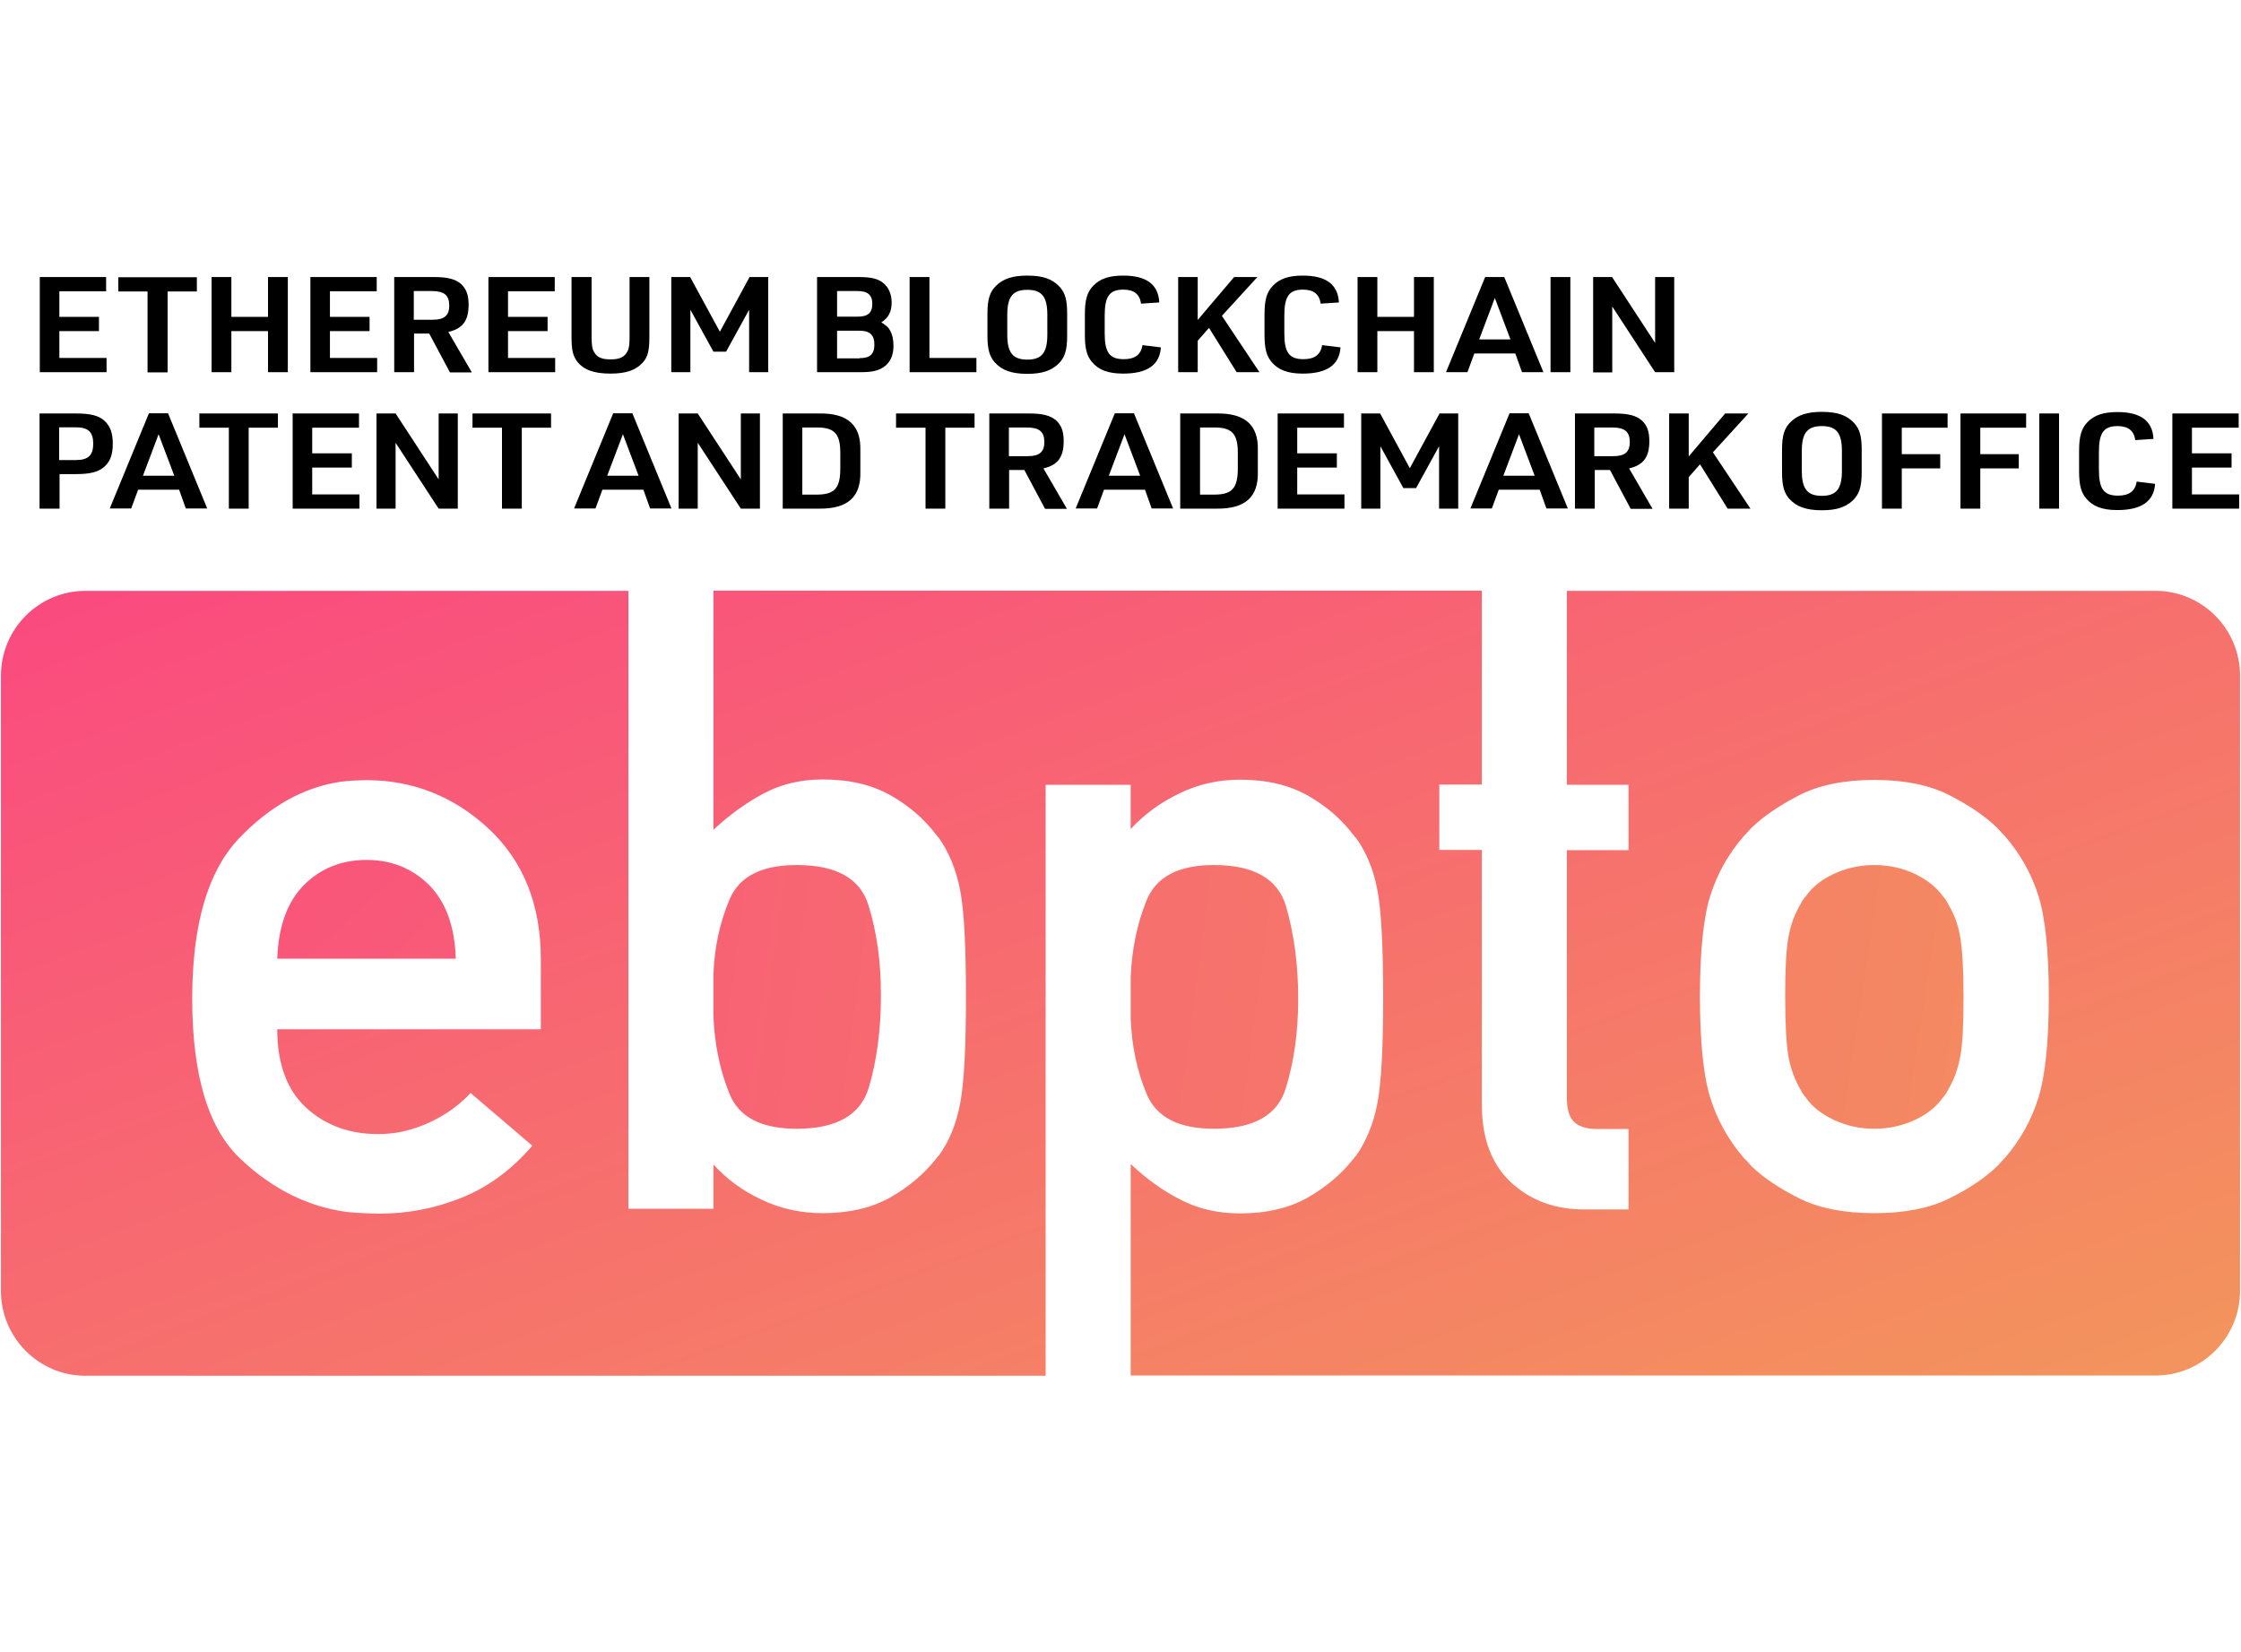
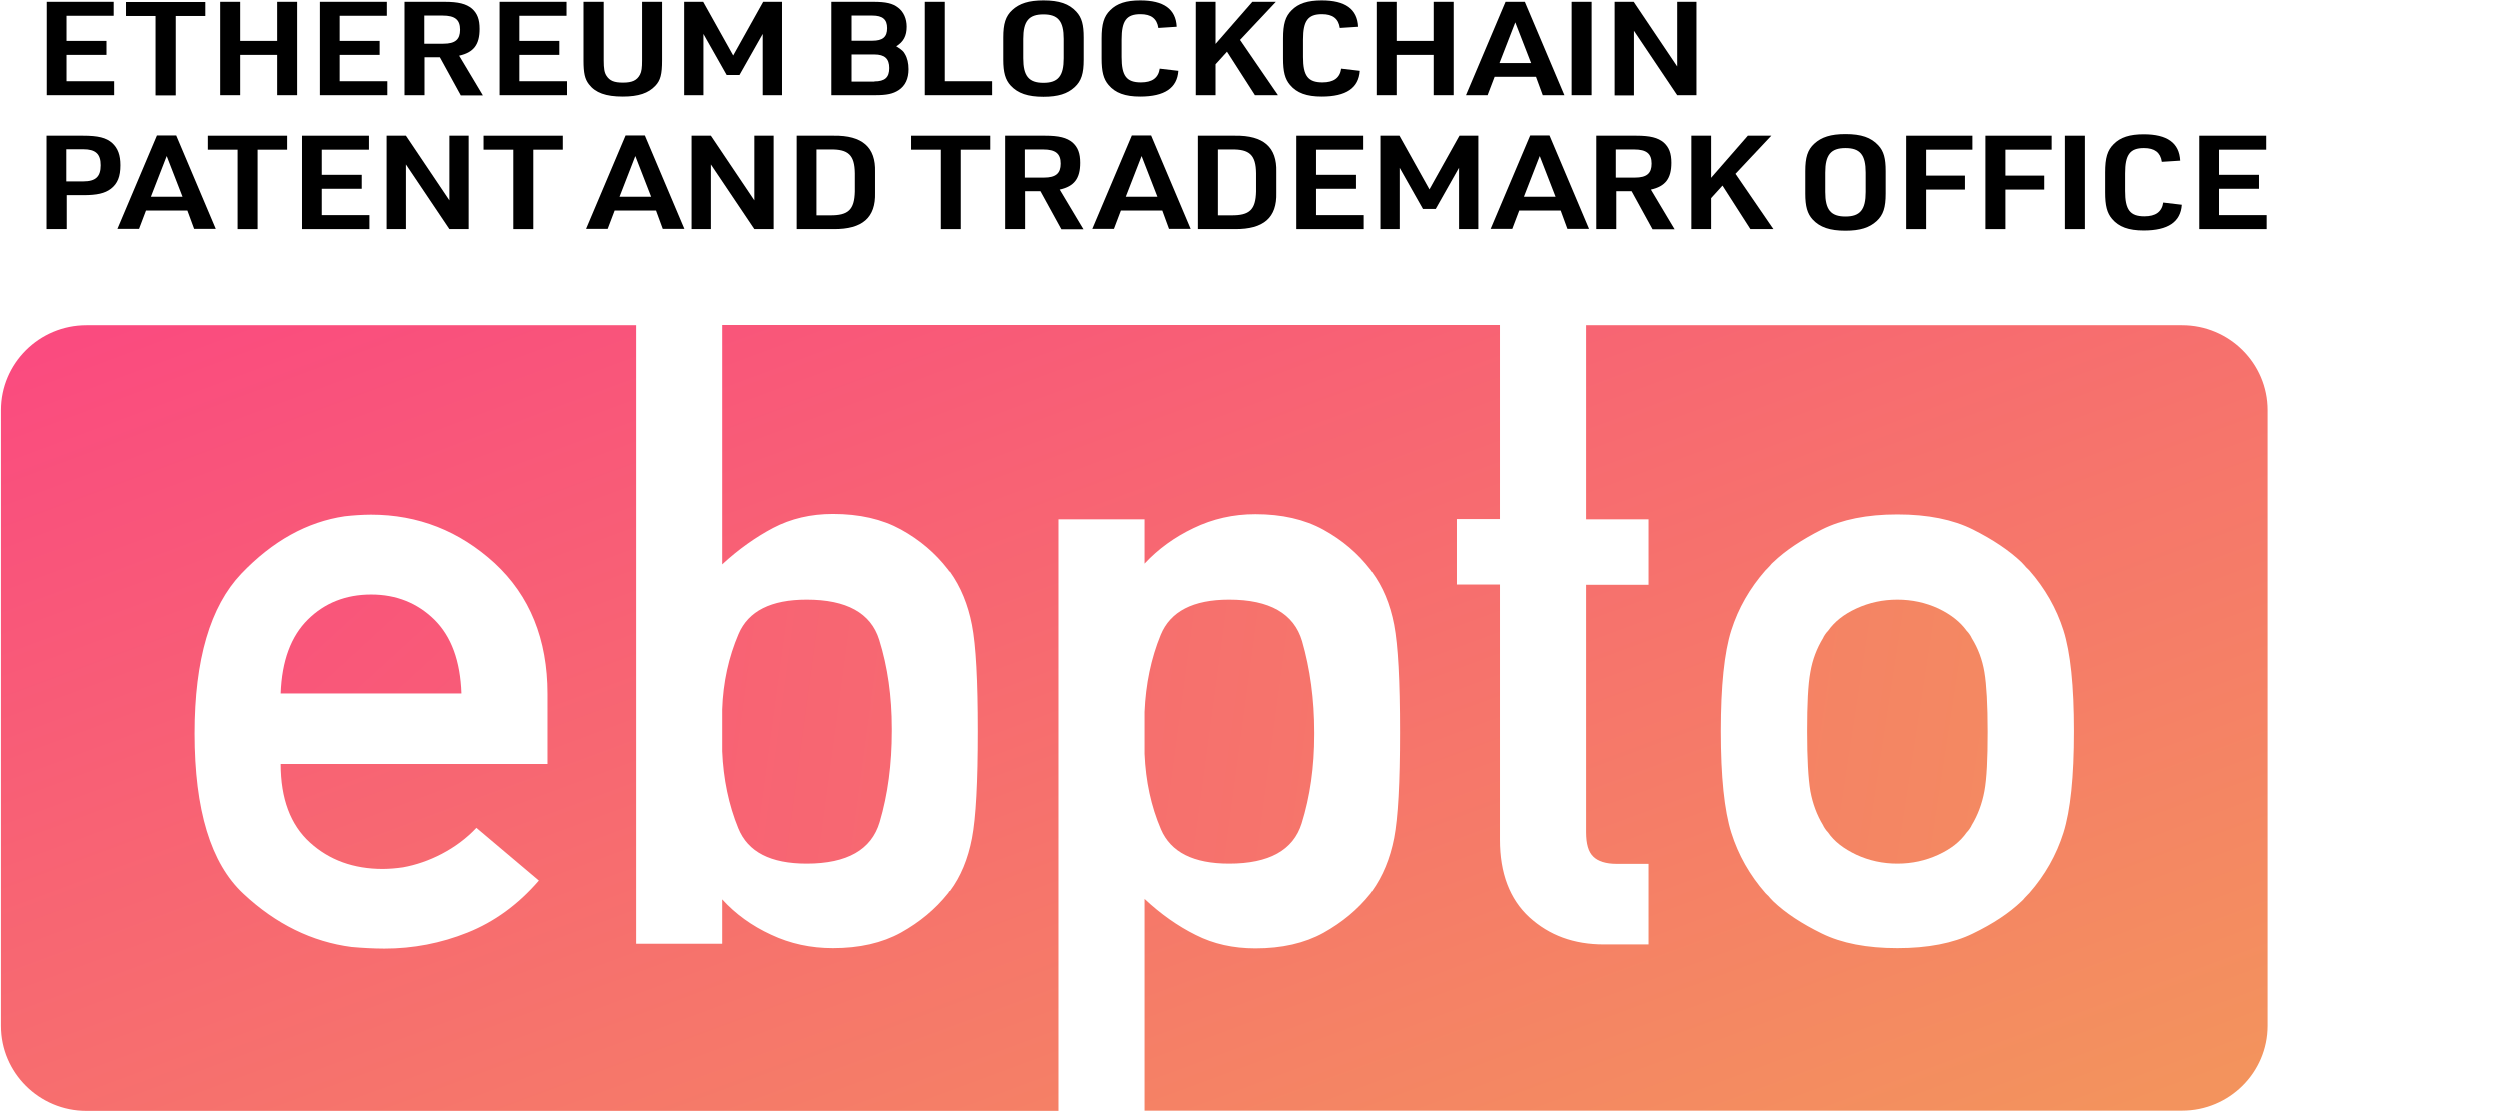
- <svg xmlns="http://www.w3.org/2000/svg" width="57px" height="42px" viewBox="0 0 57 42" version="1.1">
+ <svg xmlns="http://www.w3.org/2000/svg" width="108px" height="48px" viewBox="0 0 108 48" version="1.1">
  <defs>
    <linearGradient x1="-428.338%" y1="-50.502%" x2="865.455%" y2="221.266%" id="linearGradient-1">
      <stop stop-color="#FA4B7F" offset="0%" />
      <stop stop-color="#F3935D" offset="100%" />
    </linearGradient>
    <linearGradient x1="-653.061%" y1="-97.694%" x2="640.732%" y2="174.074%" id="linearGradient-2">
      <stop stop-color="#FA4B7F" offset="0%" />
      <stop stop-color="#F3935D" offset="100%" />
    </linearGradient>
    <linearGradient x1="1.373%" y1="4.128%" x2="98.154%" y2="95.413%" id="linearGradient-3">
      <stop stop-color="#FA4B7F" offset="0%" />
      <stop stop-color="#F3935D" offset="100%" />
    </linearGradient>
    <linearGradient x1="-168.629%" y1="-68.308%" x2="1044.825%" y2="657.044%" id="linearGradient-4">
      <stop stop-color="#FA4B7F" offset="0%" />
      <stop stop-color="#F3935D" offset="100%" />
    </linearGradient>
    <linearGradient x1="-944.057%" y1="-172.336%" x2="270.969%" y2="99.432%" id="linearGradient-5">
      <stop stop-color="#FA4B7F" offset="0%" />
      <stop stop-color="#F3935D" offset="100%" />
    </linearGradient>
  </defs>
  <g id="Artboard" stroke="none" stroke-width="1" fill="none" fill-rule="evenodd">
-     <g id="ebpto-logo-gradient" transform="translate(0, 7)">
-       <g id="Group" transform="translate(1, 0)" fill="#000000">
-         <polygon id="Path" points="0.012 0.047 1.699 0.047 1.699 0.409 0.51 0.409 0.51 1.06 1.517 1.06 1.517 1.422 0.51 1.422 0.51 2.105 1.71 2.105 1.71 2.467 0.012 2.467" />
-         <polygon id="Path" points="2.753 0.414 2.009 0.414 2.009 0.052 4.007 0.052 4.007 0.414 3.263 0.414 3.263 2.472 2.753 2.472" />
-         <polygon id="Path" points="4.382 0.047 4.885 0.047 4.885 1.06 5.817 1.06 5.817 0.047 6.321 0.047 6.321 2.467 5.817 2.467 5.817 1.422 4.885 1.422 4.885 2.467 4.382 2.467" />
-         <polygon id="Path" points="6.895 0.047 8.582 0.047 8.582 0.409 7.392 0.409 7.392 1.06 8.4 1.06 8.4 1.422 7.392 1.422 7.392 2.105 8.593 2.105 8.593 2.467 6.895 2.467" />
-         <path d="M9.531,2.467 L9.027,2.467 L9.027,0.047 L10.034,0.047 C10.386,0.047 10.579,0.098 10.726,0.222 C10.86,0.347 10.919,0.502 10.919,0.75 C10.919,1.159 10.767,1.36 10.403,1.443 L11.001,2.472 L10.444,2.472 L9.917,1.484 L9.531,1.484 L9.531,2.467 Z M10.005,1.133 C10.304,1.133 10.427,1.024 10.427,0.771 C10.427,0.512 10.298,0.403 9.987,0.403 L9.525,0.403 L9.525,1.133 L10.005,1.133 Z" id="Shape" fill-rule="nonzero" />
-         <polygon id="Path" points="11.423 0.047 13.11 0.047 13.11 0.409 11.921 0.409 11.921 1.06 12.928 1.06 12.928 1.422 11.921 1.422 11.921 2.105 13.121 2.105 13.121 2.467 11.423 2.467" />
-         <path d="M14.047,0.047 L14.047,1.567 C14.047,1.779 14.064,1.883 14.117,1.966 C14.199,2.095 14.31,2.141 14.533,2.141 C14.762,2.141 14.885,2.084 14.961,1.934 C15.002,1.857 15.013,1.753 15.013,1.567 L15.013,0.047 L15.517,0.047 L15.517,1.567 C15.517,1.924 15.476,2.084 15.347,2.224 C15.172,2.416 14.926,2.503 14.527,2.503 C14.1,2.503 13.836,2.405 13.672,2.183 C13.572,2.048 13.537,1.898 13.537,1.567 L13.537,0.047 L14.047,0.047 Z" id="Path" />
-         <polygon id="Path" points="16.079 0.047 16.554 0.047 17.31 1.438 18.065 0.047 18.54 0.047 18.54 2.467 18.054 2.467 18.054 0.879 17.468 1.945 17.146 1.945 16.56 0.879 16.56 2.467 16.074 2.467 16.074 0.047" />
-         <path d="M19.787,0.047 L20.842,0.047 C21.158,0.047 21.328,0.088 21.463,0.197 C21.603,0.305 21.679,0.486 21.679,0.693 C21.679,0.931 21.597,1.086 21.416,1.2 C21.428,1.205 21.439,1.216 21.457,1.226 C21.562,1.298 21.597,1.329 21.633,1.397 C21.697,1.505 21.726,1.64 21.726,1.795 C21.726,2.038 21.644,2.224 21.474,2.338 C21.334,2.431 21.182,2.467 20.889,2.467 L19.782,2.467 L19.782,0.047 L19.787,0.047 Z M20.813,1.055 C21.076,1.055 21.187,0.957 21.187,0.729 C21.187,0.502 21.07,0.403 20.813,0.403 L20.291,0.403 L20.291,1.055 L20.813,1.055 Z M20.865,2.11 C21.129,2.11 21.24,2.007 21.24,1.764 C21.24,1.521 21.123,1.412 20.865,1.412 L20.291,1.412 L20.291,2.116 L20.865,2.116 L20.865,2.11 Z" id="Shape" fill-rule="nonzero" />
-         <polygon id="Path" points="22.136 0.047 22.64 0.047 22.64 2.105 23.835 2.105 23.835 2.467 22.136 2.467" />
-         <path d="M24.116,0.972 C24.116,0.616 24.175,0.419 24.345,0.259 C24.526,0.088 24.761,0.01 25.13,0.01 C25.528,0.01 25.774,0.098 25.956,0.3 C26.096,0.455 26.143,0.641 26.143,0.972 L26.143,1.547 C26.143,1.903 26.085,2.1 25.915,2.26 C25.733,2.431 25.499,2.509 25.13,2.509 C24.737,2.509 24.485,2.421 24.304,2.219 C24.169,2.069 24.116,1.878 24.116,1.547 L24.116,0.972 Z M25.639,1.009 C25.639,0.548 25.499,0.372 25.13,0.372 C24.761,0.372 24.62,0.548 24.62,1.009 L24.62,1.51 C24.62,1.971 24.761,2.147 25.13,2.147 C25.499,2.147 25.639,1.971 25.639,1.51 L25.639,1.009 Z" id="Shape" fill-rule="nonzero" />
-         <path d="M28.527,1.836 C28.498,2.281 28.182,2.503 27.567,2.503 C27.186,2.503 26.94,2.41 26.77,2.203 C26.641,2.048 26.594,1.857 26.594,1.516 L26.594,0.998 C26.594,0.621 26.653,0.424 26.811,0.264 C26.981,0.088 27.215,0.01 27.567,0.01 C28.158,0.01 28.463,0.233 28.486,0.693 L28.023,0.724 C27.988,0.481 27.842,0.367 27.572,0.367 C27.221,0.367 27.098,0.538 27.098,1.024 L27.098,1.479 C27.098,1.966 27.221,2.136 27.584,2.136 C27.865,2.136 28.023,2.022 28.059,1.779 L28.527,1.836 Z" id="Path" />
-         <polygon id="Path" points="28.967 0.047 29.464 0.047 29.464 1.138 30.39 0.047 30.982 0.047 30.079 1.034 31.034 2.467 30.454 2.467 29.751 1.34 29.464 1.666 29.464 2.467 28.967 2.467" />
-         <path d="M33.096,1.836 C33.067,2.281 32.751,2.503 32.136,2.503 C31.755,2.503 31.509,2.41 31.339,2.203 C31.21,2.048 31.163,1.857 31.163,1.516 L31.163,0.998 C31.163,0.621 31.222,0.424 31.38,0.264 C31.55,0.088 31.784,0.01 32.136,0.01 C32.727,0.01 33.032,0.233 33.055,0.693 L32.592,0.724 C32.557,0.481 32.411,0.367 32.141,0.367 C31.79,0.367 31.667,0.538 31.667,1.024 L31.667,1.479 C31.667,1.966 31.79,2.136 32.153,2.136 C32.434,2.136 32.592,2.022 32.628,1.779 L33.096,1.836 Z" id="Path" />
-         <polygon id="Path" points="33.53 0.047 34.033 0.047 34.033 1.06 34.965 1.06 34.965 0.047 35.469 0.047 35.469 2.467 34.965 2.467 34.965 1.422 34.033 1.422 34.033 2.467 33.53 2.467" />
-         <path d="M36.5,1.991 L36.324,2.467 L35.779,2.467 L36.775,0.047 L37.261,0.047 L38.257,2.467 L37.712,2.467 L37.542,1.991 L36.5,1.991 Z M37.021,0.579 L36.623,1.634 L37.419,1.634 L37.021,0.579 Z" id="Shape" fill-rule="nonzero" />
-         <polygon id="Path" points="38.438 0.047 38.942 0.047 38.942 2.467 38.438 2.467" />
-         <polygon id="Path" points="39.516 0.047 40.003 0.047 41.098 1.722 41.098 0.047 41.584 0.047 41.584 2.467 41.098 2.467 40.008 0.797 40.008 2.472 39.522 2.472 39.522 0.047" />
-         <path d="M0.51,5.938 L0.006,5.938 L0.006,3.517 L0.926,3.517 C1.306,3.517 1.511,3.569 1.664,3.709 C1.804,3.843 1.869,4.019 1.869,4.283 C1.869,4.572 1.798,4.759 1.628,4.893 C1.476,5.012 1.277,5.059 0.931,5.059 L0.515,5.059 L0.515,5.938 L0.51,5.938 Z M0.931,4.702 C1.248,4.702 1.371,4.578 1.371,4.283 C1.371,3.988 1.242,3.869 0.931,3.869 L0.504,3.869 L0.504,4.702 L0.931,4.702 Z" id="Shape" fill-rule="nonzero" />
-         <path d="M2.513,5.457 L2.337,5.933 L1.792,5.933 L2.788,3.512 L3.274,3.512 L4.27,5.933 L3.726,5.933 L3.556,5.457 L2.513,5.457 Z M3.034,4.045 L2.636,5.1 L3.433,5.1 L3.034,4.045 Z" id="Shape" fill-rule="nonzero" />
-         <polygon id="Path" points="4.821 3.879 4.071 3.879 4.071 3.517 6.069 3.517 6.069 3.879 5.325 3.879 5.325 5.938 4.821 5.938 4.821 3.879" />
-         <polygon id="Path" points="6.444 3.517 8.131 3.517 8.131 3.879 6.941 3.879 6.941 4.531 7.949 4.531 7.949 4.893 6.941 4.893 6.941 5.576 8.142 5.576 8.142 5.938 6.444 5.938" />
-         <polygon id="Path" points="8.576 3.517 9.062 3.517 10.157 5.193 10.157 3.517 10.644 3.517 10.644 5.938 10.157 5.938 9.062 4.262 9.062 5.938 8.576 5.938" />
-         <polygon id="Path" points="11.768 3.879 11.018 3.879 11.018 3.517 13.016 3.517 13.016 3.879 12.272 3.879 12.272 5.938 11.768 5.938" />
-         <path d="M14.322,5.457 L14.146,5.933 L13.602,5.933 L14.597,3.512 L15.084,3.512 L16.079,5.933 L15.535,5.933 L15.365,5.457 L14.322,5.457 Z M14.844,4.045 L14.445,5.1 L15.242,5.1 L14.844,4.045 Z" id="Shape" fill-rule="nonzero" />
-         <polygon id="Path" points="16.261 3.517 16.747 3.517 17.843 5.193 17.843 3.517 18.329 3.517 18.329 5.938 17.843 5.938 16.747 4.262 16.747 5.938 16.261 5.938" />
-         <path d="M18.909,3.517 L19.84,3.517 C20.561,3.507 20.9,3.817 20.883,4.453 L20.883,4.997 C20.9,5.638 20.567,5.943 19.84,5.938 L18.909,5.938 L18.909,3.517 Z M19.746,5.581 C20.209,5.586 20.362,5.436 20.373,4.966 L20.373,4.49 C20.367,4.019 20.209,3.864 19.746,3.874 L19.407,3.874 L19.407,5.581 L19.746,5.581 Z" id="Shape" fill-rule="nonzero" />
-         <polygon id="Path" points="22.541 3.879 21.791 3.879 21.791 3.517 23.788 3.517 23.788 3.879 23.044 3.879 23.044 5.938 22.541 5.938" />
-         <path d="M24.667,5.938 L24.163,5.938 L24.163,3.517 L25.171,3.517 C25.522,3.517 25.715,3.569 25.862,3.693 C25.997,3.817 26.055,3.972 26.055,4.221 C26.055,4.629 25.903,4.831 25.54,4.914 L26.137,5.943 L25.581,5.943 L25.054,4.955 L24.667,4.955 L24.667,5.938 Z M25.141,4.603 C25.44,4.603 25.563,4.495 25.563,4.241 C25.563,3.983 25.434,3.874 25.124,3.874 L24.661,3.874 L24.661,4.603 L25.141,4.603 Z" id="Shape" fill-rule="nonzero" />
-         <path d="M27.08,5.457 L26.905,5.933 L26.36,5.933 L27.356,3.512 L27.842,3.512 L28.838,5.933 L28.293,5.933 L28.123,5.457 L27.08,5.457 Z M27.602,4.045 L27.203,5.1 L28,5.1 L27.602,4.045 Z" id="Shape" fill-rule="nonzero" />
-         <path d="M29.019,3.517 L29.951,3.517 C30.671,3.507 31.011,3.817 30.993,4.453 L30.993,4.997 C31.011,5.638 30.677,5.943 29.951,5.938 L29.019,5.938 L29.019,3.517 Z M29.857,5.581 C30.32,5.586 30.472,5.436 30.484,4.966 L30.484,4.49 C30.478,4.019 30.32,3.864 29.857,3.874 L29.523,3.874 L29.523,5.581 L29.857,5.581 Z" id="Shape" fill-rule="nonzero" />
-         <polygon id="Path" points="31.497 3.517 33.184 3.517 33.184 3.879 31.995 3.879 31.995 4.531 33.003 4.531 33.003 4.893 31.995 4.893 31.995 5.576 33.196 5.576 33.196 5.938 31.497 5.938" />
-         <polygon id="Path" points="33.629 3.517 34.104 3.517 34.859 4.909 35.615 3.517 36.09 3.517 36.09 5.938 35.603 5.938 35.603 4.35 35.018 5.416 34.695 5.416 34.11 4.35 34.11 5.938 33.623 5.938 33.623 3.517" />
-         <path d="M37.121,5.457 L36.945,5.933 L36.4,5.933 L37.396,3.512 L37.882,3.512 L38.878,5.933 L38.333,5.933 L38.163,5.457 L37.121,5.457 Z M37.636,4.045 L37.238,5.1 L38.034,5.1 L37.636,4.045 Z" id="Shape" fill-rule="nonzero" />
-         <path d="M39.563,5.938 L39.059,5.938 L39.059,3.517 L40.067,3.517 C40.418,3.517 40.612,3.569 40.758,3.693 C40.893,3.817 40.951,3.972 40.951,4.221 C40.951,4.629 40.799,4.831 40.436,4.914 L41.033,5.943 L40.477,5.943 L39.95,4.955 L39.563,4.955 L39.563,5.938 Z M40.032,4.603 C40.331,4.603 40.454,4.495 40.454,4.241 C40.454,3.983 40.325,3.874 40.014,3.874 L39.551,3.874 L39.551,4.603 L40.032,4.603 Z" id="Shape" fill-rule="nonzero" />
-         <polygon id="Path" points="41.455 3.517 41.953 3.517 41.953 4.609 42.879 3.517 43.47 3.517 42.568 4.505 43.523 5.938 42.943 5.938 42.24 4.81 41.953 5.136 41.953 5.938 41.455 5.938" />
-         <path d="M44.326,4.438 C44.326,4.081 44.384,3.884 44.554,3.724 C44.736,3.553 44.97,3.476 45.339,3.476 C45.737,3.476 45.983,3.564 46.165,3.766 C46.305,3.921 46.352,4.107 46.352,4.438 L46.352,5.017 C46.352,5.374 46.294,5.571 46.124,5.731 C45.942,5.902 45.708,5.979 45.339,5.979 C44.946,5.979 44.695,5.891 44.513,5.69 C44.378,5.54 44.326,5.348 44.326,5.017 L44.326,4.438 Z M45.849,4.474 C45.849,4.014 45.708,3.838 45.339,3.838 C44.97,3.838 44.829,4.014 44.829,4.474 L44.829,4.976 C44.829,5.436 44.97,5.612 45.339,5.612 C45.708,5.612 45.849,5.436 45.849,4.976 L45.849,4.474 Z" id="Shape" fill-rule="nonzero" />
-         <polygon id="Path" points="46.874 3.517 48.537 3.517 48.537 3.879 47.372 3.879 47.372 4.552 48.35 4.552 48.35 4.914 47.372 4.914 47.372 5.938 46.868 5.938 46.868 3.517" />
-         <polygon id="Path" points="48.871 3.517 50.535 3.517 50.535 3.879 49.369 3.879 49.369 4.552 50.347 4.552 50.347 4.914 49.369 4.914 49.369 5.938 48.865 5.938 48.865 3.517" />
-         <polygon id="Path" points="50.869 3.517 51.372 3.517 51.372 5.938 50.869 5.938" />
-         <path d="M53.815,5.307 C53.786,5.752 53.469,5.974 52.854,5.974 C52.474,5.974 52.228,5.881 52.058,5.674 C51.929,5.519 51.882,5.328 51.882,4.986 L51.882,4.469 C51.882,4.091 51.941,3.895 52.099,3.734 C52.269,3.559 52.503,3.481 52.854,3.481 C53.446,3.481 53.751,3.703 53.774,4.164 L53.311,4.195 C53.276,3.952 53.13,3.838 52.86,3.838 C52.509,3.838 52.386,4.009 52.386,4.495 L52.386,4.95 C52.386,5.436 52.509,5.607 52.872,5.607 C53.153,5.607 53.311,5.493 53.346,5.25 L53.815,5.307 Z" id="Path" />
-         <polygon id="Path" points="54.254 3.517 55.941 3.517 55.941 3.879 54.752 3.879 54.752 4.531 55.76 4.531 55.76 4.893 54.752 4.893 54.752 5.576 55.953 5.576 55.953 5.938 54.254 5.938" />
+     <g id="ebpto-logo-gradient">
+       <g id="Group" transform="translate(2, 0)" fill="#000000">
+         <polygon id="Path" points="0.02 0.078 2.912 0.078 2.912 0.681 0.874 0.681 0.874 1.767 2.601 1.767 2.601 2.371 0.874 2.371 0.874 3.509 2.932 3.509 2.932 4.112 0.02 4.112" />
+         <polygon id="Path" points="4.72 0.69 3.444 0.69 3.444 0.086 6.869 0.086 6.869 0.69 5.593 0.69 5.593 4.121 4.72 4.121" />
+         <polygon id="Path" points="7.511 0.078 8.375 0.078 8.375 1.767 9.972 1.767 9.972 0.078 10.835 0.078 10.835 4.112 9.972 4.112 9.972 2.371 8.375 2.371 8.375 4.112 7.511 4.112" />
+         <polygon id="Path" points="11.819 0.078 14.711 0.078 14.711 0.681 12.673 0.681 12.673 1.767 14.4 1.767 14.4 2.371 12.673 2.371 12.673 3.509 14.731 3.509 14.731 4.112 11.819 4.112" />
+         <path d="M16.338,4.112 L15.474,4.112 L15.474,0.078 L17.202,0.078 C17.804,0.078 18.136,0.164 18.387,0.371 C18.618,0.578 18.718,0.836 18.718,1.25 C18.718,1.931 18.457,2.267 17.834,2.405 L18.859,4.121 L17.905,4.121 L17.001,2.474 L16.338,2.474 L16.338,4.112 Z M17.151,1.888 C17.664,1.888 17.874,1.707 17.874,1.284 C17.874,0.853 17.654,0.672 17.121,0.672 L16.328,0.672 L16.328,1.888 L17.151,1.888 Z" id="Shape" fill-rule="nonzero" />
+         <polygon id="Path" points="19.582 0.078 22.474 0.078 22.474 0.681 20.435 0.681 20.435 1.767 22.162 1.767 22.162 2.371 20.435 2.371 20.435 3.509 22.494 3.509 22.494 4.112 19.582 4.112" />
+         <path d="M24.08,0.078 L24.08,2.612 C24.08,2.966 24.11,3.138 24.201,3.276 C24.341,3.491 24.532,3.569 24.914,3.569 C25.305,3.569 25.516,3.474 25.647,3.224 C25.717,3.095 25.737,2.922 25.737,2.612 L25.737,0.078 L26.601,0.078 L26.601,2.612 C26.601,3.207 26.531,3.474 26.31,3.707 C26.008,4.026 25.587,4.172 24.904,4.172 C24.171,4.172 23.719,4.009 23.438,3.638 C23.267,3.414 23.207,3.164 23.207,2.612 L23.207,0.078 L24.08,0.078 Z" id="Path" />
+         <polygon id="Path" points="27.565 0.078 28.378 0.078 29.674 2.397 30.969 0.078 31.782 0.078 31.782 4.112 30.949 4.112 30.949 1.466 29.945 3.241 29.392 3.241 28.388 1.466 28.388 4.112 27.555 4.112 27.555 0.078" />
+         <path d="M33.921,0.078 L35.729,0.078 C36.271,0.078 36.562,0.147 36.793,0.328 C37.034,0.509 37.165,0.81 37.165,1.155 C37.165,1.552 37.024,1.81 36.713,2 C36.733,2.009 36.753,2.026 36.783,2.043 C36.964,2.164 37.024,2.216 37.085,2.328 C37.195,2.509 37.245,2.733 37.245,2.991 C37.245,3.397 37.105,3.707 36.813,3.897 C36.572,4.052 36.311,4.112 35.809,4.112 L33.911,4.112 L33.911,0.078 L33.921,0.078 Z M35.679,1.759 C36.131,1.759 36.321,1.595 36.321,1.216 C36.321,0.836 36.121,0.672 35.679,0.672 L34.785,0.672 L34.785,1.759 L35.679,1.759 Z M35.769,3.517 C36.221,3.517 36.412,3.345 36.412,2.94 C36.412,2.534 36.211,2.353 35.769,2.353 L34.785,2.353 L34.785,3.526 L35.769,3.526 L35.769,3.517 Z" id="Shape" fill-rule="nonzero" />
+         <polygon id="Path" points="37.948 0.078 38.812 0.078 38.812 3.509 40.86 3.509 40.86 4.112 37.948 4.112" />
+         <path d="M41.342,1.621 C41.342,1.026 41.443,0.698 41.734,0.431 C42.045,0.147 42.447,0.017 43.079,0.017 C43.762,0.017 44.184,0.164 44.495,0.5 C44.736,0.759 44.817,1.069 44.817,1.621 L44.817,2.578 C44.817,3.172 44.716,3.5 44.425,3.767 C44.114,4.052 43.712,4.181 43.079,4.181 C42.407,4.181 41.975,4.034 41.664,3.698 C41.433,3.448 41.342,3.129 41.342,2.578 L41.342,1.621 Z M43.953,1.681 C43.953,0.914 43.712,0.621 43.079,0.621 C42.447,0.621 42.206,0.914 42.206,1.681 L42.206,2.517 C42.206,3.284 42.447,3.578 43.079,3.578 C43.712,3.578 43.953,3.284 43.953,2.517 L43.953,1.681 Z" id="Shape" fill-rule="nonzero" />
+         <path d="M48.904,3.06 C48.854,3.802 48.311,4.172 47.257,4.172 C46.604,4.172 46.182,4.017 45.891,3.672 C45.67,3.414 45.59,3.095 45.59,2.526 L45.59,1.664 C45.59,1.034 45.69,0.707 45.962,0.44 C46.253,0.147 46.654,0.017 47.257,0.017 C48.271,0.017 48.793,0.388 48.833,1.155 L48.04,1.207 C47.98,0.802 47.729,0.612 47.267,0.612 C46.664,0.612 46.454,0.897 46.454,1.707 L46.454,2.466 C46.454,3.276 46.664,3.56 47.287,3.56 C47.769,3.56 48.04,3.371 48.1,2.966 L48.904,3.06 Z" id="Path" />
+         <polygon id="Path" points="49.657 0.078 50.51 0.078 50.51 1.897 52.097 0.078 53.111 0.078 51.565 1.724 53.202 4.112 52.208 4.112 51.003 2.233 50.51 2.776 50.51 4.112 49.657 4.112" />
+         <path d="M56.736,3.06 C56.686,3.802 56.144,4.172 55.09,4.172 C54.437,4.172 54.015,4.017 53.724,3.672 C53.503,3.414 53.423,3.095 53.423,2.526 L53.423,1.664 C53.423,1.034 53.523,0.707 53.794,0.44 C54.085,0.147 54.487,0.017 55.09,0.017 C56.104,0.017 56.626,0.388 56.666,1.155 L55.873,1.207 C55.813,0.802 55.562,0.612 55.1,0.612 C54.497,0.612 54.286,0.897 54.286,1.707 L54.286,2.466 C54.286,3.276 54.497,3.56 55.12,3.56 C55.602,3.56 55.873,3.371 55.933,2.966 L56.736,3.06 Z" id="Path" />
+         <polygon id="Path" points="57.479 0.078 58.343 0.078 58.343 1.767 59.94 1.767 59.94 0.078 60.803 0.078 60.803 4.112 59.94 4.112 59.94 2.371 58.343 2.371 58.343 4.112 57.479 4.112" />
+         <path d="M62.571,3.319 L62.269,4.112 L61.336,4.112 L63.043,0.078 L63.876,0.078 L65.583,4.112 L64.649,4.112 L64.358,3.319 L62.571,3.319 Z M63.464,0.966 L62.782,2.724 L64.147,2.724 L63.464,0.966 Z" id="Shape" fill-rule="nonzero" />
+         <polygon id="Path" points="65.895 0.078 66.758 0.078 66.758 4.112 65.895 4.112" />
+         <polygon id="Path" points="67.742 0.078 68.576 0.078 70.454 2.871 70.454 0.078 71.287 0.078 71.287 4.112 70.454 4.112 68.586 1.328 68.586 4.121 67.752 4.121 67.752 0.078" />
+         <path d="M0.874,9.897 L0.01,9.897 L0.01,5.862 L1.587,5.862 C2.239,5.862 2.591,5.948 2.852,6.181 C3.093,6.405 3.203,6.698 3.203,7.138 C3.203,7.621 3.083,7.931 2.792,8.155 C2.531,8.353 2.189,8.431 1.597,8.431 L0.884,8.431 L0.884,9.897 L0.874,9.897 Z M1.597,7.836 C2.139,7.836 2.35,7.629 2.35,7.138 C2.35,6.647 2.129,6.448 1.597,6.448 L0.864,6.448 L0.864,7.836 L1.597,7.836 Z" id="Shape" fill-rule="nonzero" />
+         <path d="M4.308,9.095 L4.007,9.888 L3.073,9.888 L4.78,5.853 L5.613,5.853 L7.321,9.888 L6.387,9.888 L6.095,9.095 L4.308,9.095 Z M5.202,6.741 L4.519,8.5 L5.885,8.5 L5.202,6.741 Z" id="Shape" fill-rule="nonzero" />
+         <polygon id="Path" points="8.264 6.466 6.979 6.466 6.979 5.862 10.403 5.862 10.403 6.466 9.128 6.466 9.128 9.897 8.264 9.897 8.264 6.466" />
+         <polygon id="Path" points="11.046 5.862 13.938 5.862 13.938 6.466 11.9 6.466 11.9 7.552 13.627 7.552 13.627 8.155 11.9 8.155 11.9 9.293 13.958 9.293 13.958 9.897 11.046 9.897" />
+         <polygon id="Path" points="14.701 5.862 15.535 5.862 17.413 8.655 17.413 5.862 18.246 5.862 18.246 9.897 17.413 9.897 15.535 7.103 15.535 9.897 14.701 9.897" />
+         <polygon id="Path" points="20.174 6.466 18.889 6.466 18.889 5.862 22.313 5.862 22.313 6.466 21.038 6.466 21.038 9.897 20.174 9.897" />
+         <path d="M24.552,9.095 L24.251,9.888 L23.317,9.888 L25.024,5.853 L25.858,5.853 L27.565,9.888 L26.631,9.888 L26.34,9.095 L24.552,9.095 Z M25.446,6.741 L24.763,8.5 L26.129,8.5 L25.446,6.741 Z" id="Shape" fill-rule="nonzero" />
+         <polygon id="Path" points="27.876 5.862 28.71 5.862 30.587 8.655 30.587 5.862 31.421 5.862 31.421 9.897 30.587 9.897 28.71 7.103 28.71 9.897 27.876 9.897" />
+         <path d="M32.415,5.862 L34.012,5.862 C35.247,5.845 35.829,6.362 35.799,7.422 L35.799,8.328 C35.829,9.397 35.257,9.905 34.012,9.897 L32.415,9.897 L32.415,5.862 Z M33.851,9.302 C34.644,9.31 34.905,9.06 34.926,8.276 L34.926,7.483 C34.915,6.698 34.644,6.44 33.851,6.457 L33.269,6.457 L33.269,9.302 L33.851,9.302 Z" id="Shape" fill-rule="nonzero" />
+         <polygon id="Path" points="38.641 6.466 37.356 6.466 37.356 5.862 40.78 5.862 40.78 6.466 39.505 6.466 39.505 9.897 38.641 9.897" />
+         <path d="M42.286,9.897 L41.423,9.897 L41.423,5.862 L43.15,5.862 C43.752,5.862 44.084,5.948 44.335,6.155 C44.566,6.362 44.666,6.621 44.666,7.034 C44.666,7.716 44.405,8.052 43.782,8.19 L44.807,9.905 L43.853,9.905 L42.949,8.259 L42.286,8.259 L42.286,9.897 Z M43.1,7.672 C43.612,7.672 43.823,7.491 43.823,7.069 C43.823,6.638 43.602,6.457 43.069,6.457 L42.276,6.457 L42.276,7.672 L43.1,7.672 Z" id="Shape" fill-rule="nonzero" />
+         <path d="M46.423,9.095 L46.122,9.888 L45.188,9.888 L46.895,5.853 L47.729,5.853 L49.436,9.888 L48.502,9.888 L48.211,9.095 L46.423,9.095 Z M47.317,6.741 L46.634,8.5 L48,8.5 L47.317,6.741 Z" id="Shape" fill-rule="nonzero" />
+         <path d="M49.747,5.862 L51.344,5.862 C52.579,5.845 53.162,6.362 53.131,7.422 L53.131,8.328 C53.162,9.397 52.589,9.905 51.344,9.897 L49.747,9.897 L49.747,5.862 Z M51.183,9.302 C51.977,9.31 52.238,9.06 52.258,8.276 L52.258,7.483 C52.248,6.698 51.977,6.44 51.183,6.457 L50.611,6.457 L50.611,9.302 L51.183,9.302 Z" id="Shape" fill-rule="nonzero" />
+         <polygon id="Path" points="53.995 5.862 56.887 5.862 56.887 6.466 54.849 6.466 54.849 7.552 56.576 7.552 56.576 8.155 54.849 8.155 54.849 9.293 56.907 9.293 56.907 9.897 53.995 9.897" />
+         <polygon id="Path" points="57.65 5.862 58.464 5.862 59.759 8.181 61.054 5.862 61.868 5.862 61.868 9.897 61.034 9.897 61.034 7.25 60.03 9.026 59.478 9.026 58.474 7.25 58.474 9.897 57.64 9.897 57.64 5.862" />
+         <path d="M63.635,9.095 L63.334,9.888 L62.4,9.888 L64.107,5.853 L64.941,5.853 L66.648,9.888 L65.714,9.888 L65.423,9.095 L63.635,9.095 Z M64.519,6.741 L63.836,8.5 L65.202,8.5 L64.519,6.741 Z" id="Shape" fill-rule="nonzero" />
+         <path d="M67.823,9.897 L66.959,9.897 L66.959,5.862 L68.686,5.862 C69.289,5.862 69.62,5.948 69.871,6.155 C70.102,6.362 70.203,6.621 70.203,7.034 C70.203,7.716 69.941,8.052 69.319,8.19 L70.343,9.905 L69.389,9.905 L68.485,8.259 L67.823,8.259 L67.823,9.897 Z M68.626,7.672 C69.138,7.672 69.349,7.491 69.349,7.069 C69.349,6.638 69.128,6.457 68.596,6.457 L67.803,6.457 L67.803,7.672 L68.626,7.672 Z" id="Shape" fill-rule="nonzero" />
+         <polygon id="Path" points="71.066 5.862 71.92 5.862 71.92 7.681 73.506 5.862 74.521 5.862 72.974 7.509 74.611 9.897 73.617 9.897 72.412 8.017 71.92 8.56 71.92 9.897 71.066 9.897" />
+         <path d="M75.987,7.397 C75.987,6.802 76.087,6.474 76.378,6.207 C76.69,5.922 77.091,5.793 77.724,5.793 C78.407,5.793 78.828,5.94 79.14,6.276 C79.381,6.534 79.461,6.845 79.461,7.397 L79.461,8.362 C79.461,8.957 79.361,9.284 79.069,9.552 C78.758,9.836 78.356,9.966 77.724,9.966 C77.051,9.966 76.619,9.819 76.308,9.483 C76.077,9.233 75.987,8.914 75.987,8.362 L75.987,7.397 Z M78.597,7.457 C78.597,6.69 78.356,6.397 77.724,6.397 C77.091,6.397 76.85,6.69 76.85,7.457 L76.85,8.293 C76.85,9.06 77.091,9.353 77.724,9.353 C78.356,9.353 78.597,9.06 78.597,8.293 L78.597,7.457 Z" id="Shape" fill-rule="nonzero" />
+         <polygon id="Path" points="80.355 5.862 83.207 5.862 83.207 6.466 81.208 6.466 81.208 7.586 82.885 7.586 82.885 8.19 81.208 8.19 81.208 9.897 80.345 9.897 80.345 5.862" />
+         <polygon id="Path" points="83.779 5.862 86.631 5.862 86.631 6.466 84.633 6.466 84.633 7.586 86.31 7.586 86.31 8.19 84.633 8.19 84.633 9.897 83.769 9.897 83.769 5.862" />
+         <polygon id="Path" points="87.203 5.862 88.067 5.862 88.067 9.897 87.203 9.897" />
+         <path d="M92.254,8.845 C92.204,9.586 91.662,9.957 90.608,9.957 C89.955,9.957 89.533,9.802 89.242,9.457 C89.021,9.198 88.941,8.879 88.941,8.31 L88.941,7.448 C88.941,6.819 89.041,6.491 89.312,6.224 C89.603,5.931 90.005,5.802 90.608,5.802 C91.622,5.802 92.144,6.172 92.184,6.94 L91.391,6.991 C91.331,6.586 91.079,6.397 90.618,6.397 C90.015,6.397 89.804,6.681 89.804,7.491 L89.804,8.25 C89.804,9.06 90.015,9.345 90.638,9.345 C91.12,9.345 91.391,9.155 91.451,8.75 L92.254,8.845 Z" id="Path" />
+         <polygon id="Path" points="93.008 5.862 95.9 5.862 95.9 6.466 93.861 6.466 93.861 7.552 95.588 7.552 95.588 8.155 93.861 8.155 93.861 9.293 95.92 9.293 95.92 9.897 93.008 9.897" />
      </g>
-       <g id="Group" transform="translate(0, 8)">
-         <path d="M20.267,13.711 C21.284,13.711 21.895,13.357 22.101,12.655 C22.306,11.953 22.406,11.18 22.406,10.342 C22.406,10.33 22.406,10.319 22.406,10.313 C22.406,10.307 22.406,10.295 22.406,10.283 C22.406,9.457 22.301,8.708 22.089,8.024 C21.877,7.339 21.266,7.003 20.267,7.003 C19.374,7.003 18.804,7.292 18.557,7.876 C18.311,8.46 18.169,9.097 18.146,9.794 C18.146,9.894 18.146,9.988 18.146,10.083 C18.146,10.177 18.146,10.265 18.146,10.348 C18.146,10.431 18.146,10.519 18.146,10.602 C18.146,10.684 18.146,10.773 18.146,10.855 C18.175,11.563 18.311,12.218 18.551,12.814 C18.792,13.416 19.362,13.711 20.267,13.711 Z" id="Path" fill="url(#linearGradient-1)" />
-         <path d="M30.88,13.711 C31.885,13.711 32.49,13.369 32.702,12.69 C32.913,12.006 33.019,11.257 33.019,10.431 C33.019,10.419 33.019,10.407 33.019,10.401 C33.019,10.395 33.019,10.383 33.019,10.372 C33.019,9.534 32.913,8.761 32.713,8.059 C32.508,7.357 31.896,7.003 30.88,7.003 C29.975,7.003 29.405,7.304 29.164,7.9 C28.923,8.496 28.788,9.15 28.759,9.858 C28.759,9.941 28.759,10.029 28.759,10.112 C28.759,10.195 28.759,10.283 28.759,10.366 C28.759,10.448 28.759,10.543 28.759,10.631 C28.759,10.726 28.759,10.82 28.759,10.92 C28.788,11.617 28.923,12.254 29.17,12.838 C29.417,13.422 29.987,13.711 30.88,13.711 Z" id="Path" fill="url(#linearGradient-2)" />
-         <path d="M54.826,0.029 L39.853,0.029 L39.853,4.962 L41.422,4.962 L41.422,6.625 L39.853,6.625 L39.853,12.909 C39.853,13.209 39.912,13.416 40.035,13.534 C40.153,13.652 40.352,13.717 40.617,13.717 L41.422,13.717 L41.422,15.764 L40.3,15.764 C39.547,15.764 38.93,15.534 38.431,15.074 C37.937,14.614 37.691,13.953 37.691,13.103 L37.691,6.619 L36.609,6.619 L36.609,4.956 L37.691,4.956 L37.691,0.024 L18.146,0.024 L18.146,6.106 C18.557,5.723 18.986,5.416 19.427,5.18 C19.874,4.944 20.373,4.826 20.925,4.826 C21.589,4.826 22.159,4.956 22.635,5.221 C23.111,5.487 23.499,5.823 23.811,6.23 C23.822,6.242 23.834,6.26 23.84,6.271 C23.846,6.283 23.858,6.295 23.869,6.295 C24.14,6.678 24.322,7.127 24.422,7.646 C24.522,8.165 24.569,9.062 24.569,10.342 C24.569,11.634 24.522,12.543 24.422,13.068 C24.322,13.593 24.14,14.041 23.869,14.407 C23.858,14.407 23.846,14.413 23.84,14.431 C23.834,14.442 23.822,14.46 23.811,14.472 C23.499,14.867 23.106,15.198 22.635,15.463 C22.159,15.729 21.589,15.858 20.925,15.858 C20.373,15.858 19.856,15.746 19.374,15.516 C18.892,15.292 18.481,14.991 18.146,14.619 L18.146,15.746 L15.984,15.746 L15.984,0.029 L2.174,0.029 C0.987,0.029 0.024,0.997 0.024,2.189 L0.024,17.835 C0.024,19.027 0.987,19.994 2.174,19.994 L26.596,19.994 L26.596,4.962 L28.759,4.962 L28.759,6.088 C29.099,5.717 29.511,5.416 29.987,5.186 C30.469,4.95 30.986,4.832 31.538,4.832 C32.202,4.832 32.772,4.962 33.248,5.227 C33.724,5.493 34.112,5.829 34.423,6.236 C34.435,6.248 34.447,6.265 34.453,6.277 C34.459,6.289 34.47,6.301 34.482,6.301 C34.752,6.673 34.935,7.115 35.034,7.64 C35.134,8.165 35.181,9.074 35.181,10.366 C35.181,11.646 35.134,12.543 35.034,13.062 C34.935,13.581 34.752,14.029 34.482,14.413 C34.47,14.413 34.459,14.419 34.453,14.437 C34.447,14.448 34.435,14.466 34.423,14.478 C34.112,14.873 33.718,15.204 33.248,15.469 C32.772,15.735 32.202,15.864 31.538,15.864 C30.986,15.864 30.486,15.752 30.04,15.522 C29.593,15.298 29.164,14.991 28.759,14.608 L28.759,19.988 L54.826,19.988 C56.013,19.988 56.976,19.021 56.976,17.829 L56.976,2.189 C56.976,0.997 56.013,0.029 54.826,0.029 Z M13.756,11.18 L7.052,11.18 C7.052,12.059 7.298,12.726 7.786,13.174 C8.274,13.622 8.885,13.847 9.619,13.847 C9.702,13.847 9.79,13.841 9.872,13.835 C9.954,13.829 10.043,13.817 10.125,13.805 C10.448,13.746 10.777,13.634 11.1,13.463 C11.424,13.292 11.717,13.074 11.97,12.802 L13.539,14.142 C13.016,14.755 12.417,15.192 11.747,15.463 C11.077,15.735 10.378,15.87 9.655,15.87 C9.514,15.87 9.373,15.864 9.243,15.858 C9.108,15.853 8.973,15.841 8.832,15.829 C7.845,15.699 6.934,15.251 6.117,14.478 C5.295,13.705 4.889,12.342 4.889,10.401 C4.889,8.525 5.283,7.174 6.064,6.342 C6.852,5.51 7.716,5.027 8.662,4.885 C8.773,4.873 8.885,4.861 8.991,4.855 C9.096,4.85 9.208,4.844 9.32,4.844 C10.507,4.844 11.541,5.257 12.428,6.077 C13.31,6.903 13.756,8.006 13.756,9.398 L13.756,11.18 Z M51.846,12.926 C51.67,13.493 51.382,14.006 50.989,14.46 C50.977,14.472 50.959,14.49 50.947,14.501 C50.918,14.531 50.895,14.56 50.871,14.584 C50.848,14.614 50.824,14.643 50.795,14.667 C50.483,14.968 50.078,15.239 49.572,15.487 C49.073,15.735 48.438,15.858 47.674,15.858 C46.91,15.858 46.276,15.735 45.776,15.487 C45.277,15.239 44.865,14.968 44.554,14.667 C44.525,14.637 44.501,14.608 44.478,14.584 C44.454,14.555 44.431,14.525 44.401,14.501 C44.389,14.49 44.372,14.472 44.36,14.46 C43.966,14.006 43.678,13.493 43.502,12.926 C43.326,12.36 43.238,11.499 43.238,10.348 C43.238,9.198 43.326,8.342 43.502,7.782 C43.678,7.221 43.966,6.714 44.36,6.26 C44.372,6.248 44.389,6.23 44.401,6.218 C44.431,6.189 44.454,6.159 44.478,6.136 C44.501,6.106 44.525,6.077 44.554,6.053 C44.865,5.752 45.271,5.481 45.776,5.221 C46.276,4.968 46.91,4.838 47.674,4.838 C48.438,4.838 49.073,4.968 49.572,5.221 C50.072,5.475 50.483,5.752 50.795,6.053 C50.824,6.083 50.848,6.112 50.871,6.136 C50.895,6.165 50.918,6.195 50.947,6.218 C50.959,6.23 50.977,6.248 50.989,6.26 C51.382,6.714 51.67,7.221 51.846,7.782 C52.023,8.342 52.111,9.198 52.111,10.348 C52.111,11.499 52.023,12.36 51.846,12.926 Z" id="Shape" fill="url(#linearGradient-3)" fill-rule="nonzero" />
-         <path d="M9.326,6.873 C8.691,6.873 8.156,7.086 7.733,7.51 C7.31,7.935 7.081,8.56 7.052,9.386 L11.594,9.386 C11.565,8.56 11.341,7.941 10.912,7.51 C10.489,7.091 9.96,6.873 9.326,6.873 Z" id="Path" fill="url(#linearGradient-4)" />
-         <path d="M49.543,7.982 C49.531,7.953 49.514,7.923 49.49,7.888 C49.467,7.853 49.443,7.823 49.414,7.794 C49.255,7.569 49.02,7.381 48.703,7.227 C48.385,7.08 48.039,7.003 47.674,7.003 C47.304,7.003 46.963,7.08 46.646,7.227 C46.329,7.375 46.094,7.563 45.935,7.794 C45.906,7.823 45.882,7.853 45.859,7.888 C45.835,7.923 45.817,7.953 45.806,7.982 C45.653,8.236 45.541,8.525 45.488,8.844 C45.43,9.162 45.406,9.664 45.406,10.348 C45.406,11.044 45.435,11.552 45.488,11.87 C45.547,12.189 45.653,12.478 45.806,12.732 C45.817,12.761 45.835,12.791 45.859,12.826 C45.882,12.861 45.906,12.891 45.935,12.92 C46.088,13.15 46.329,13.333 46.646,13.487 C46.963,13.634 47.304,13.711 47.674,13.711 C48.045,13.711 48.385,13.634 48.703,13.487 C49.02,13.339 49.255,13.15 49.414,12.92 C49.443,12.891 49.467,12.861 49.49,12.826 C49.514,12.791 49.531,12.761 49.543,12.732 C49.696,12.478 49.802,12.189 49.86,11.87 C49.919,11.552 49.943,11.05 49.943,10.366 C49.943,9.67 49.913,9.162 49.86,8.844 C49.807,8.525 49.702,8.242 49.543,7.982 Z" id="Path" fill="url(#linearGradient-5)" />
+       <g id="Group" transform="translate(0, 14)">
+         <path d="M34.846,23.309 C36.593,23.309 37.644,22.707 37.998,21.513 C38.351,20.32 38.523,19.006 38.523,17.582 C38.523,17.562 38.523,17.542 38.523,17.532 C38.523,17.522 38.523,17.501 38.523,17.481 C38.523,16.077 38.341,14.804 37.978,13.64 C37.614,12.477 36.563,11.905 34.846,11.905 C33.31,11.905 32.33,12.396 31.906,13.389 C31.481,14.382 31.239,15.465 31.198,16.649 C31.198,16.819 31.198,16.98 31.198,17.14 C31.198,17.301 31.198,17.451 31.198,17.592 C31.198,17.732 31.198,17.883 31.198,18.023 C31.198,18.163 31.198,18.314 31.198,18.454 C31.249,19.658 31.481,20.771 31.895,21.784 C32.31,22.807 33.29,23.309 34.846,23.309 Z" id="Path" fill="url(#linearGradient-1)" />
+         <path d="M53.092,23.309 C54.819,23.309 55.86,22.727 56.224,21.573 C56.587,20.41 56.769,19.136 56.769,17.732 C56.769,17.712 56.769,17.692 56.769,17.682 C56.769,17.672 56.769,17.652 56.769,17.632 C56.769,16.208 56.587,14.894 56.244,13.7 C55.89,12.507 54.84,11.905 53.092,11.905 C51.536,11.905 50.556,12.417 50.142,13.429 C49.727,14.442 49.495,15.556 49.445,16.759 C49.445,16.9 49.445,17.05 49.445,17.191 C49.445,17.331 49.445,17.481 49.445,17.622 C49.445,17.762 49.445,17.923 49.445,18.073 C49.445,18.234 49.445,18.394 49.445,18.565 C49.495,19.748 49.727,20.831 50.152,21.824 C50.576,22.817 51.556,23.309 53.092,23.309 Z" id="Path" fill="url(#linearGradient-2)" />
+         <path d="M94.262,0.05 L68.519,0.05 L68.519,8.435 L71.217,8.435 L71.217,11.263 L68.519,11.263 L68.519,21.945 C68.519,22.456 68.62,22.807 68.832,23.008 C69.034,23.208 69.378,23.319 69.833,23.319 L71.217,23.319 L71.217,26.799 L69.287,26.799 C67.994,26.799 66.933,26.408 66.074,25.625 C65.226,24.843 64.801,23.72 64.801,22.276 L64.801,11.253 L62.942,11.253 L62.942,8.425 L64.801,8.425 L64.801,0.04 L31.198,0.04 L31.198,10.381 C31.906,9.729 32.643,9.207 33.401,8.806 C34.169,8.405 35.027,8.204 35.977,8.204 C37.119,8.204 38.099,8.425 38.917,8.876 C39.735,9.327 40.402,9.899 40.938,10.591 C40.958,10.611 40.978,10.641 40.988,10.661 C40.998,10.681 41.019,10.701 41.039,10.701 C41.504,11.353 41.817,12.116 41.988,12.998 C42.16,13.881 42.241,15.405 42.241,17.582 C42.241,19.778 42.16,21.323 41.988,22.215 C41.817,23.108 41.504,23.87 41.039,24.492 C41.019,24.492 40.998,24.502 40.988,24.532 C40.978,24.552 40.958,24.582 40.938,24.602 C40.402,25.274 39.725,25.836 38.917,26.287 C38.099,26.739 37.119,26.959 35.977,26.959 C35.027,26.959 34.138,26.769 33.31,26.378 C32.481,25.996 31.774,25.485 31.198,24.853 L31.198,26.769 L27.48,26.769 L27.48,0.05 L3.738,0.05 C1.697,0.05 0.04,1.695 0.04,3.721 L0.04,30.319 C0.04,32.345 1.697,33.99 3.738,33.99 L45.727,33.99 L45.727,8.435 L49.445,8.435 L49.445,10.35 C50.031,9.719 50.738,9.207 51.556,8.816 C52.385,8.415 53.274,8.214 54.223,8.214 C55.365,8.214 56.345,8.435 57.163,8.886 C57.982,9.337 58.648,9.909 59.184,10.601 C59.204,10.621 59.224,10.651 59.234,10.671 C59.245,10.691 59.265,10.712 59.285,10.712 C59.75,11.343 60.063,12.096 60.235,12.988 C60.406,13.881 60.487,15.425 60.487,17.622 C60.487,19.798 60.406,21.323 60.235,22.205 C60.063,23.088 59.75,23.85 59.285,24.502 C59.265,24.502 59.245,24.512 59.234,24.542 C59.224,24.562 59.204,24.592 59.184,24.612 C58.648,25.284 57.972,25.846 57.163,26.297 C56.345,26.749 55.365,26.969 54.223,26.969 C53.274,26.969 52.415,26.779 51.647,26.388 C50.879,26.006 50.142,25.485 49.445,24.833 L49.445,33.98 L94.262,33.98 C96.303,33.98 97.96,32.335 97.96,30.309 L97.96,3.721 C97.96,1.695 96.303,0.05 94.262,0.05 Z M23.651,19.006 L12.124,19.006 C12.124,20.5 12.548,21.634 13.387,22.396 C14.225,23.158 15.276,23.539 16.539,23.539 C16.68,23.539 16.832,23.529 16.973,23.519 C17.115,23.509 17.266,23.489 17.408,23.469 C17.963,23.369 18.529,23.178 19.085,22.887 C19.64,22.596 20.146,22.225 20.58,21.764 L23.278,24.041 C22.378,25.084 21.348,25.826 20.196,26.287 C19.044,26.749 17.842,26.979 16.599,26.979 C16.357,26.979 16.114,26.969 15.892,26.959 C15.66,26.949 15.427,26.929 15.185,26.909 C13.488,26.688 11.922,25.926 10.517,24.612 C9.103,23.299 8.406,20.982 8.406,17.682 C8.406,14.493 9.083,12.196 10.426,10.782 C11.78,9.368 13.265,8.545 14.892,8.304 C15.084,8.284 15.276,8.264 15.458,8.254 C15.64,8.244 15.832,8.234 16.024,8.234 C18.064,8.234 19.842,8.936 21.368,10.33 C22.884,11.735 23.651,13.61 23.651,15.977 L23.651,19.006 Z M89.14,21.975 C88.836,22.937 88.341,23.81 87.665,24.582 C87.644,24.602 87.614,24.632 87.594,24.653 C87.543,24.703 87.503,24.753 87.462,24.793 C87.422,24.843 87.382,24.893 87.331,24.933 C86.796,25.445 86.099,25.906 85.23,26.327 C84.371,26.749 83.28,26.959 81.966,26.959 C80.653,26.959 79.562,26.749 78.703,26.327 C77.844,25.906 77.137,25.445 76.602,24.933 C76.551,24.883 76.511,24.833 76.47,24.793 C76.43,24.743 76.389,24.693 76.339,24.653 C76.319,24.632 76.288,24.602 76.268,24.582 C75.591,23.81 75.096,22.937 74.793,21.975 C74.49,21.012 74.339,19.547 74.339,17.592 C74.339,15.636 74.49,14.182 74.793,13.229 C75.096,12.276 75.591,11.414 76.268,10.641 C76.288,10.621 76.319,10.591 76.339,10.571 C76.389,10.521 76.43,10.471 76.47,10.431 C76.511,10.381 76.551,10.33 76.602,10.29 C77.137,9.779 77.834,9.317 78.703,8.876 C79.562,8.445 80.653,8.224 81.966,8.224 C83.28,8.224 84.371,8.445 85.23,8.876 C86.088,9.307 86.796,9.779 87.331,10.29 C87.382,10.34 87.422,10.391 87.462,10.431 C87.503,10.481 87.543,10.531 87.594,10.571 C87.614,10.591 87.644,10.621 87.665,10.641 C88.341,11.414 88.836,12.276 89.14,13.229 C89.443,14.182 89.594,15.636 89.594,17.592 C89.594,19.547 89.443,21.012 89.14,21.975 Z" id="Shape" fill="url(#linearGradient-3)" fill-rule="nonzero" />
+         <path d="M16.034,11.684 C14.942,11.684 14.023,12.045 13.296,12.768 C12.568,13.49 12.174,14.553 12.124,15.957 L19.933,15.957 C19.883,14.553 19.499,13.5 18.761,12.768 C18.034,12.055 17.125,11.684 16.034,11.684 Z" id="Path" fill="url(#linearGradient-4)" />
+         <path d="M85.179,13.57 C85.159,13.52 85.129,13.47 85.088,13.409 C85.048,13.349 85.007,13.299 84.957,13.249 C84.684,12.868 84.28,12.547 83.734,12.286 C83.189,12.035 82.593,11.905 81.966,11.905 C81.33,11.905 80.744,12.035 80.198,12.286 C79.653,12.537 79.249,12.858 78.976,13.249 C78.925,13.299 78.885,13.349 78.845,13.409 C78.804,13.47 78.774,13.52 78.754,13.57 C78.491,14.001 78.299,14.493 78.208,15.034 C78.107,15.576 78.067,16.428 78.067,17.592 C78.067,18.775 78.117,19.638 78.208,20.179 C78.309,20.721 78.491,21.212 78.754,21.644 C78.774,21.694 78.804,21.744 78.845,21.804 C78.885,21.864 78.925,21.914 78.976,21.965 C79.239,22.356 79.653,22.667 80.198,22.927 C80.744,23.178 81.33,23.309 81.966,23.309 C82.603,23.309 83.189,23.178 83.734,22.927 C84.28,22.677 84.684,22.356 84.957,21.965 C85.007,21.914 85.048,21.864 85.088,21.804 C85.129,21.744 85.159,21.694 85.179,21.644 C85.442,21.212 85.624,20.721 85.725,20.179 C85.826,19.638 85.866,18.785 85.866,17.622 C85.866,16.438 85.816,15.576 85.725,15.034 C85.634,14.493 85.452,14.011 85.179,13.57 Z" id="Path" fill="url(#linearGradient-5)" />
      </g>
    </g>
  </g>
</svg>
